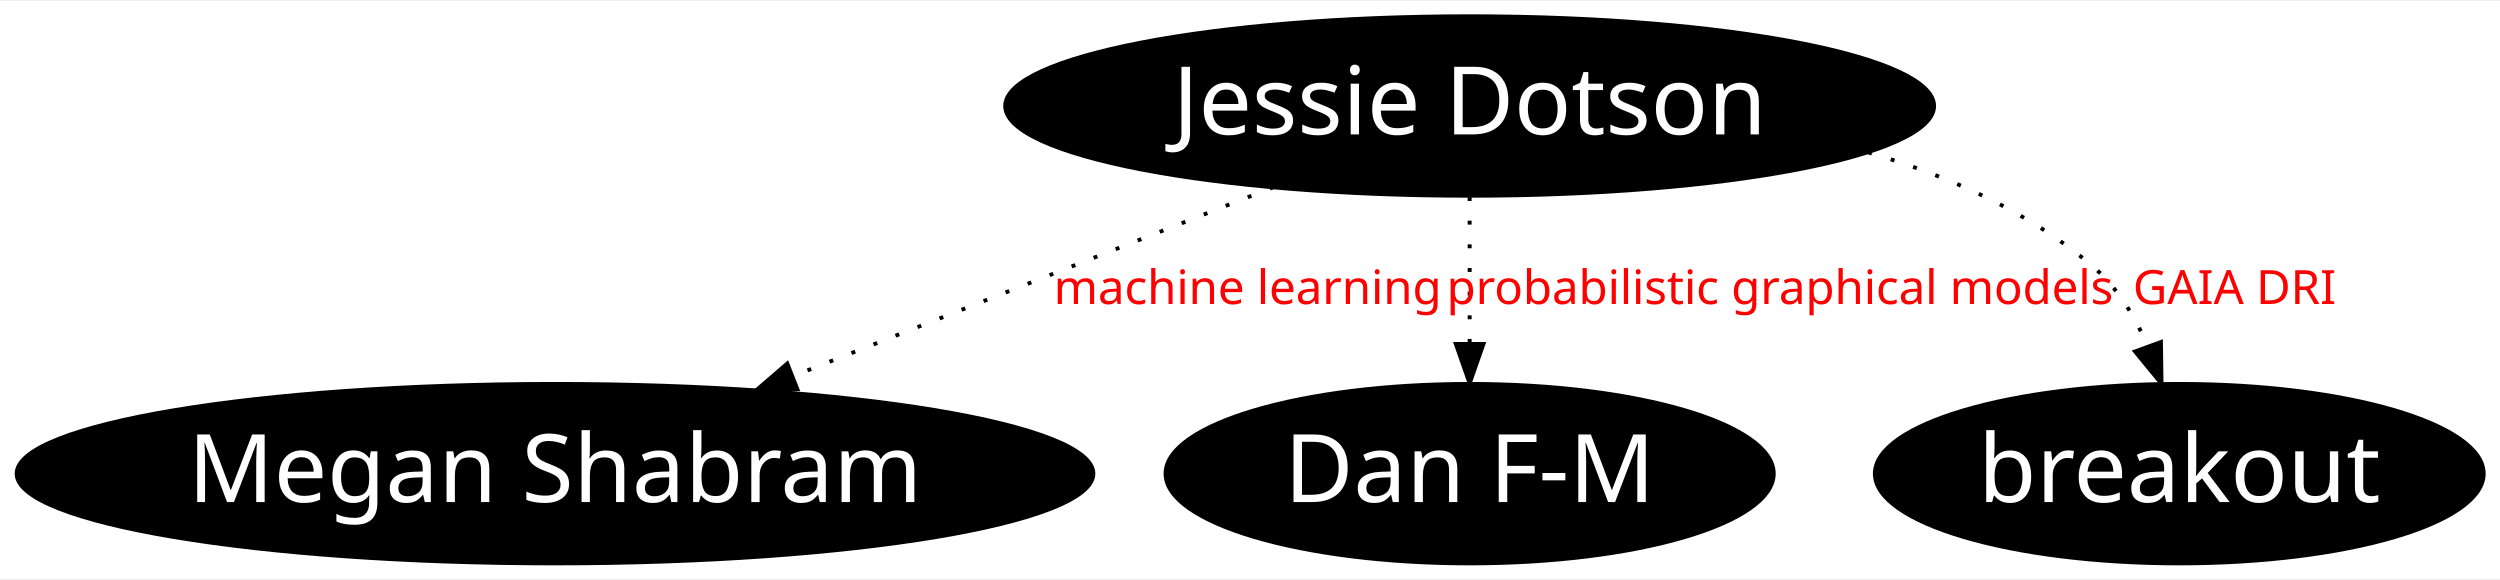
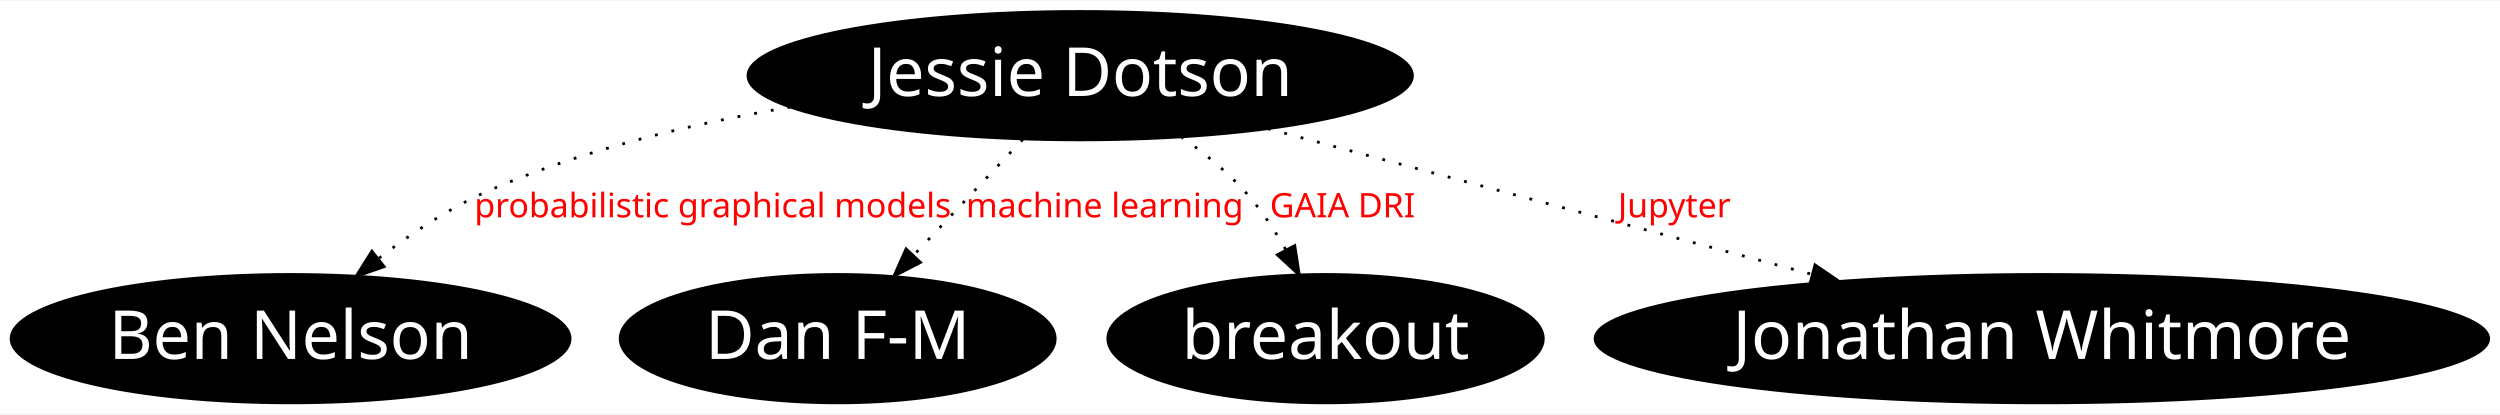
- <svg xmlns="http://www.w3.org/2000/svg" width="634pt" height="147pt" viewBox="0.00 0.00 634.13 146.51">
+ <svg xmlns="http://www.w3.org/2000/svg" width="887pt" height="147pt" viewBox="0.00 0.00 886.51 146.51">
  <g id="graph0" class="graph" transform="scale(1 1) rotate(0) translate(4 142.51)">
-     <polygon fill="white" stroke="none" points="-4,4 -4,-142.51 630.135,-142.51 630.135,4 -4,4" />
+     <polygon fill="white" stroke="none" points="-4,4 -4,-142.51 882.514,-142.51 882.514,4 -4,4" />
    <g id="node1" class="node">
-       <ellipse fill="black" stroke="black" cx="136.778" cy="-22.627" rx="136.557" ry="22.756" />
-       <text text-anchor="middle" x="136.778" y="-15.427" font-family="sans-serif" font-size="24.00" fill="white">Megan Shabram</text>
+       <ellipse fill="black" stroke="black" cx="99.05" cy="-22.627" rx="99.1" ry="22.756" />
+       <text text-anchor="middle" x="99.05" y="-15.427" font-family="sans-serif" font-size="24.00" fill="white">Ben Nelson</text>
    </g>
    <g id="node2" class="node">
-       <ellipse fill="black" stroke="black" cx="368.778" cy="-22.627" rx="77.13" ry="22.756" />
-       <text text-anchor="middle" x="368.778" y="-15.427" font-family="sans-serif" font-size="24.00" fill="white">Dan F-M</text>
+       <ellipse fill="black" stroke="black" cx="293.05" cy="-22.627" rx="77.13" ry="22.756" />
+       <text text-anchor="middle" x="293.05" y="-15.427" font-family="sans-serif" font-size="24.00" fill="white">Dan F-M</text>
    </g>
    <g id="node3" class="node">
-       <ellipse fill="black" stroke="black" cx="548.778" cy="-22.627" rx="77.213" ry="22.756" />
-       <text text-anchor="middle" x="548.778" y="-15.427" font-family="sans-serif" font-size="24.00" fill="white">breakout</text>
+       <ellipse fill="black" stroke="black" cx="466.05" cy="-22.627" rx="77.213" ry="22.756" />
+       <text text-anchor="middle" x="466.05" y="-15.427" font-family="sans-serif" font-size="24.00" fill="white">breakout</text>
    </g>
    <g id="node4" class="node">
-       <ellipse fill="black" stroke="black" cx="368.778" cy="-115.882" rx="117.804" ry="22.756" />
-       <text text-anchor="middle" x="368.778" y="-108.682" font-family="sans-serif" font-size="24.00" fill="white">Jessie Dotson</text>
+       <ellipse fill="black" stroke="black" cx="720.05" cy="-22.627" rx="158.427" ry="22.756" />
+       <text text-anchor="middle" x="720.05" y="-15.427" font-family="sans-serif" font-size="24.00" fill="white">Jonathan Whitmore</text>
+     </g>
+     <g id="node5" class="node">
+       <ellipse fill="black" stroke="black" cx="379.05" cy="-115.882" rx="117.804" ry="22.756" />
+       <text text-anchor="middle" x="379.05" y="-108.682" font-family="sans-serif" font-size="24.00" fill="white">Jessie Dotson</text>
    </g>
    <g id="edge1" class="edge">
-       <path fill="none" stroke="black" stroke-dasharray="1,5" d="M319.008,-95.306C283.291,-81.257 234.974,-62.252 197.067,-47.342" />
-       <polygon fill="black" stroke="black" points="198.255,-44.048 187.668,-43.644 195.693,-50.562 198.255,-44.048" />
-       <text text-anchor="middle" x="312.473" y="-65.655" font-family="sans-serif" font-size="12.00" fill="red">machine learning</text>
+       <path fill="none" stroke="black" stroke-dasharray="1,5" d="M276.224,-104.72C241.39,-98.873 202.905,-89.684 169.638,-75.255 155.74,-69.226 141.952,-60.054 130.3,-51.105" />
+       <polygon fill="black" stroke="black" points="132.226,-48.164 122.222,-44.675 127.867,-53.641 132.226,-48.164" />
+       <text text-anchor="middle" x="248.756" y="-65.655" font-family="sans-serif" font-size="12.00" fill="red">probabilistic graphical models</text>
    </g>
    <g id="edge2" class="edge">
-       <path fill="none" stroke="black" stroke-dasharray="1,5" d="M368.778,-92.792C368.778,-81.695 368.778,-68.04 368.778,-55.803" />
-       <polygon fill="black" stroke="black" points="372.278,-55.514 368.778,-45.514 365.278,-55.514 372.278,-55.514" />
-       <text text-anchor="middle" x="447.484" y="-65.655" font-family="sans-serif" font-size="12.00" fill="red">probabilistic graphical models</text>
+       <path fill="none" stroke="black" stroke-dasharray="1,5" d="M358.669,-93.256C347.126,-81.008 332.543,-65.534 320.058,-52.285" />
+       <polygon fill="black" stroke="black" points="322.394,-49.661 312.988,-44.783 317.299,-54.462 322.394,-49.661" />
+       <text text-anchor="middle" x="387.745" y="-65.655" font-family="sans-serif" font-size="12.00" fill="red">machine learning</text>
    </g>
    <g id="edge3" class="edge">
-       <path fill="none" stroke="black" stroke-dasharray="1,5" d="M469.853,-104.123C490.41,-98.135 510.65,-89.03 526.778,-75.255 533.029,-69.916 537.55,-62.488 540.801,-54.928" />
-       <polygon fill="black" stroke="black" points="544.127,-56.023 544.276,-45.429 537.553,-53.618 544.127,-56.023" />
-       <text text-anchor="middle" x="562.788" y="-65.655" font-family="sans-serif" font-size="12.00" fill="red">GAIA DRI</text>
+       <path fill="none" stroke="black" stroke-dasharray="1,5" d="M414.859,-94.223C422.731,-88.688 430.625,-82.269 437.05,-75.255 442.714,-69.072 447.712,-61.588 451.895,-54.26" />
+       <polygon fill="black" stroke="black" points="455.125,-55.641 456.744,-45.171 448.949,-52.346 455.125,-55.641" />
+       <text text-anchor="middle" x="472.06" y="-65.655" font-family="sans-serif" font-size="12.00" fill="red">GAIA DRI</text>
+     </g>
+     <g id="edge4" class="edge">
+       <path fill="none" stroke="black" stroke-dasharray="1,5" d="M445.608,-97.071C500.872,-82.282 579.696,-61.188 638.7,-45.398" />
+       <polygon fill="black" stroke="black" points="639.607,-48.778 648.362,-42.812 637.798,-42.016 639.607,-48.778" />
+       <text text-anchor="middle" x="589.726" y="-65.655" font-family="sans-serif" font-size="12.00" fill="red">Jupyter</text>
    </g>
  </g>
</svg>
